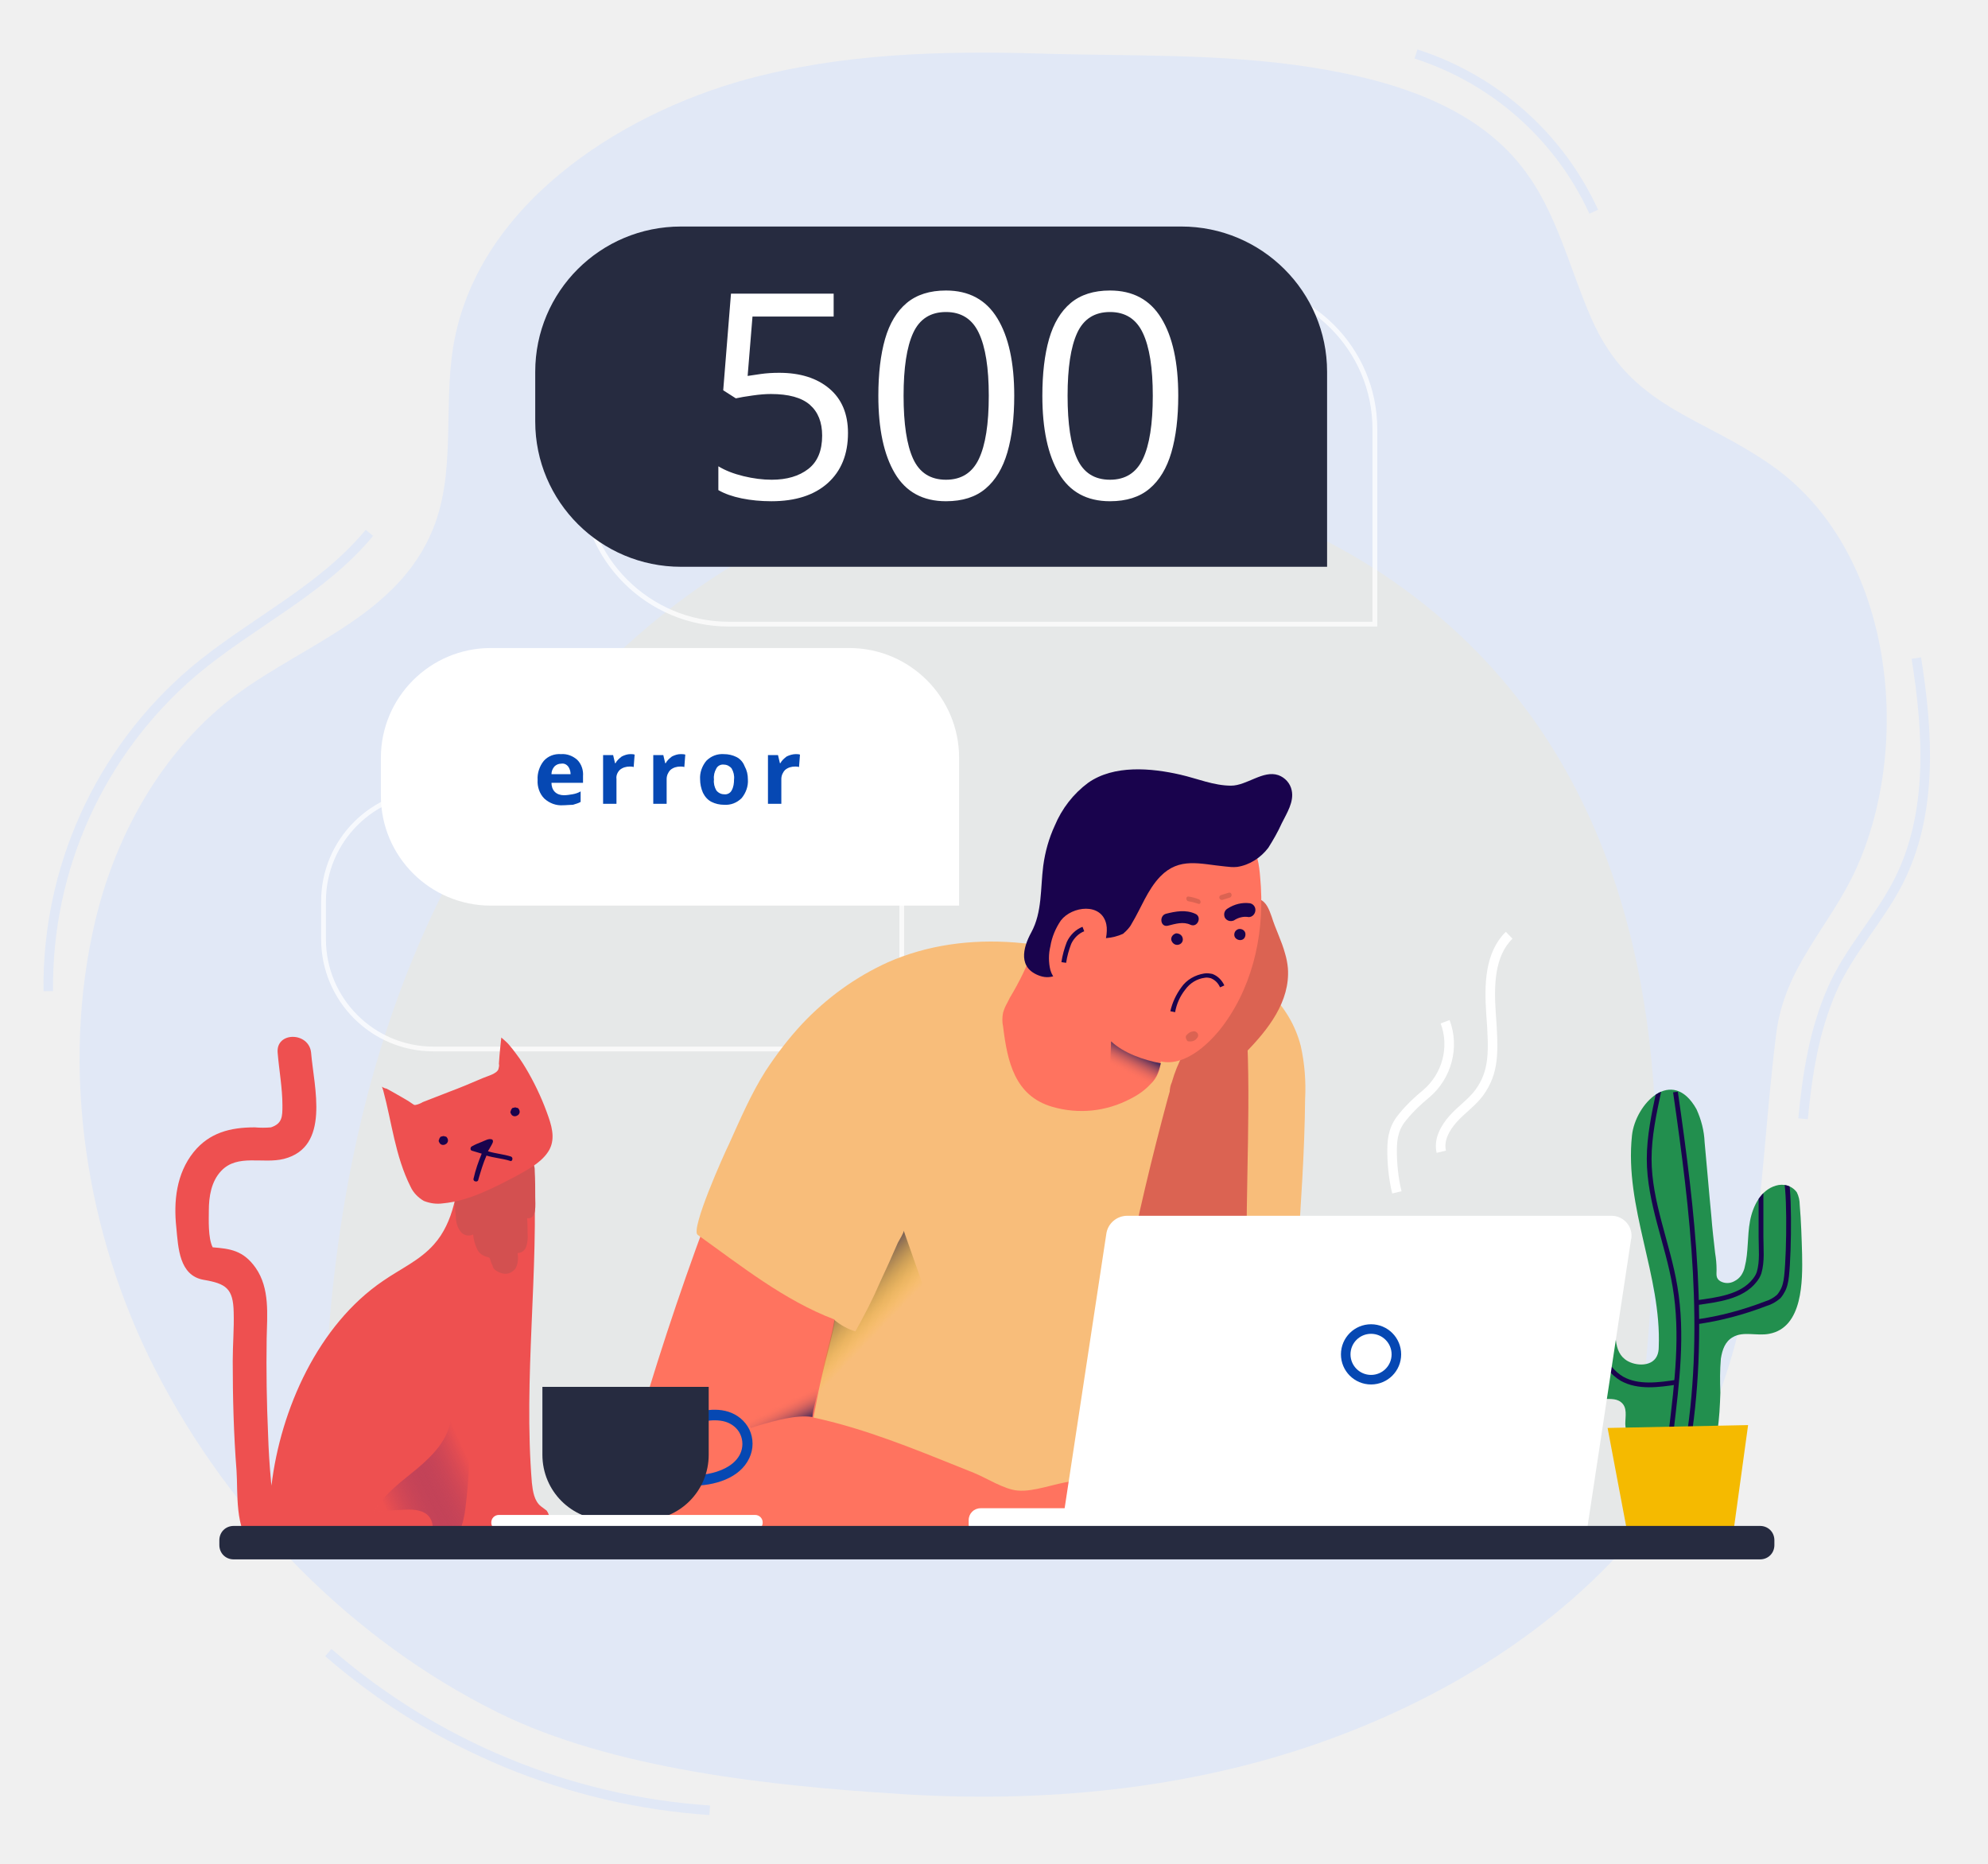
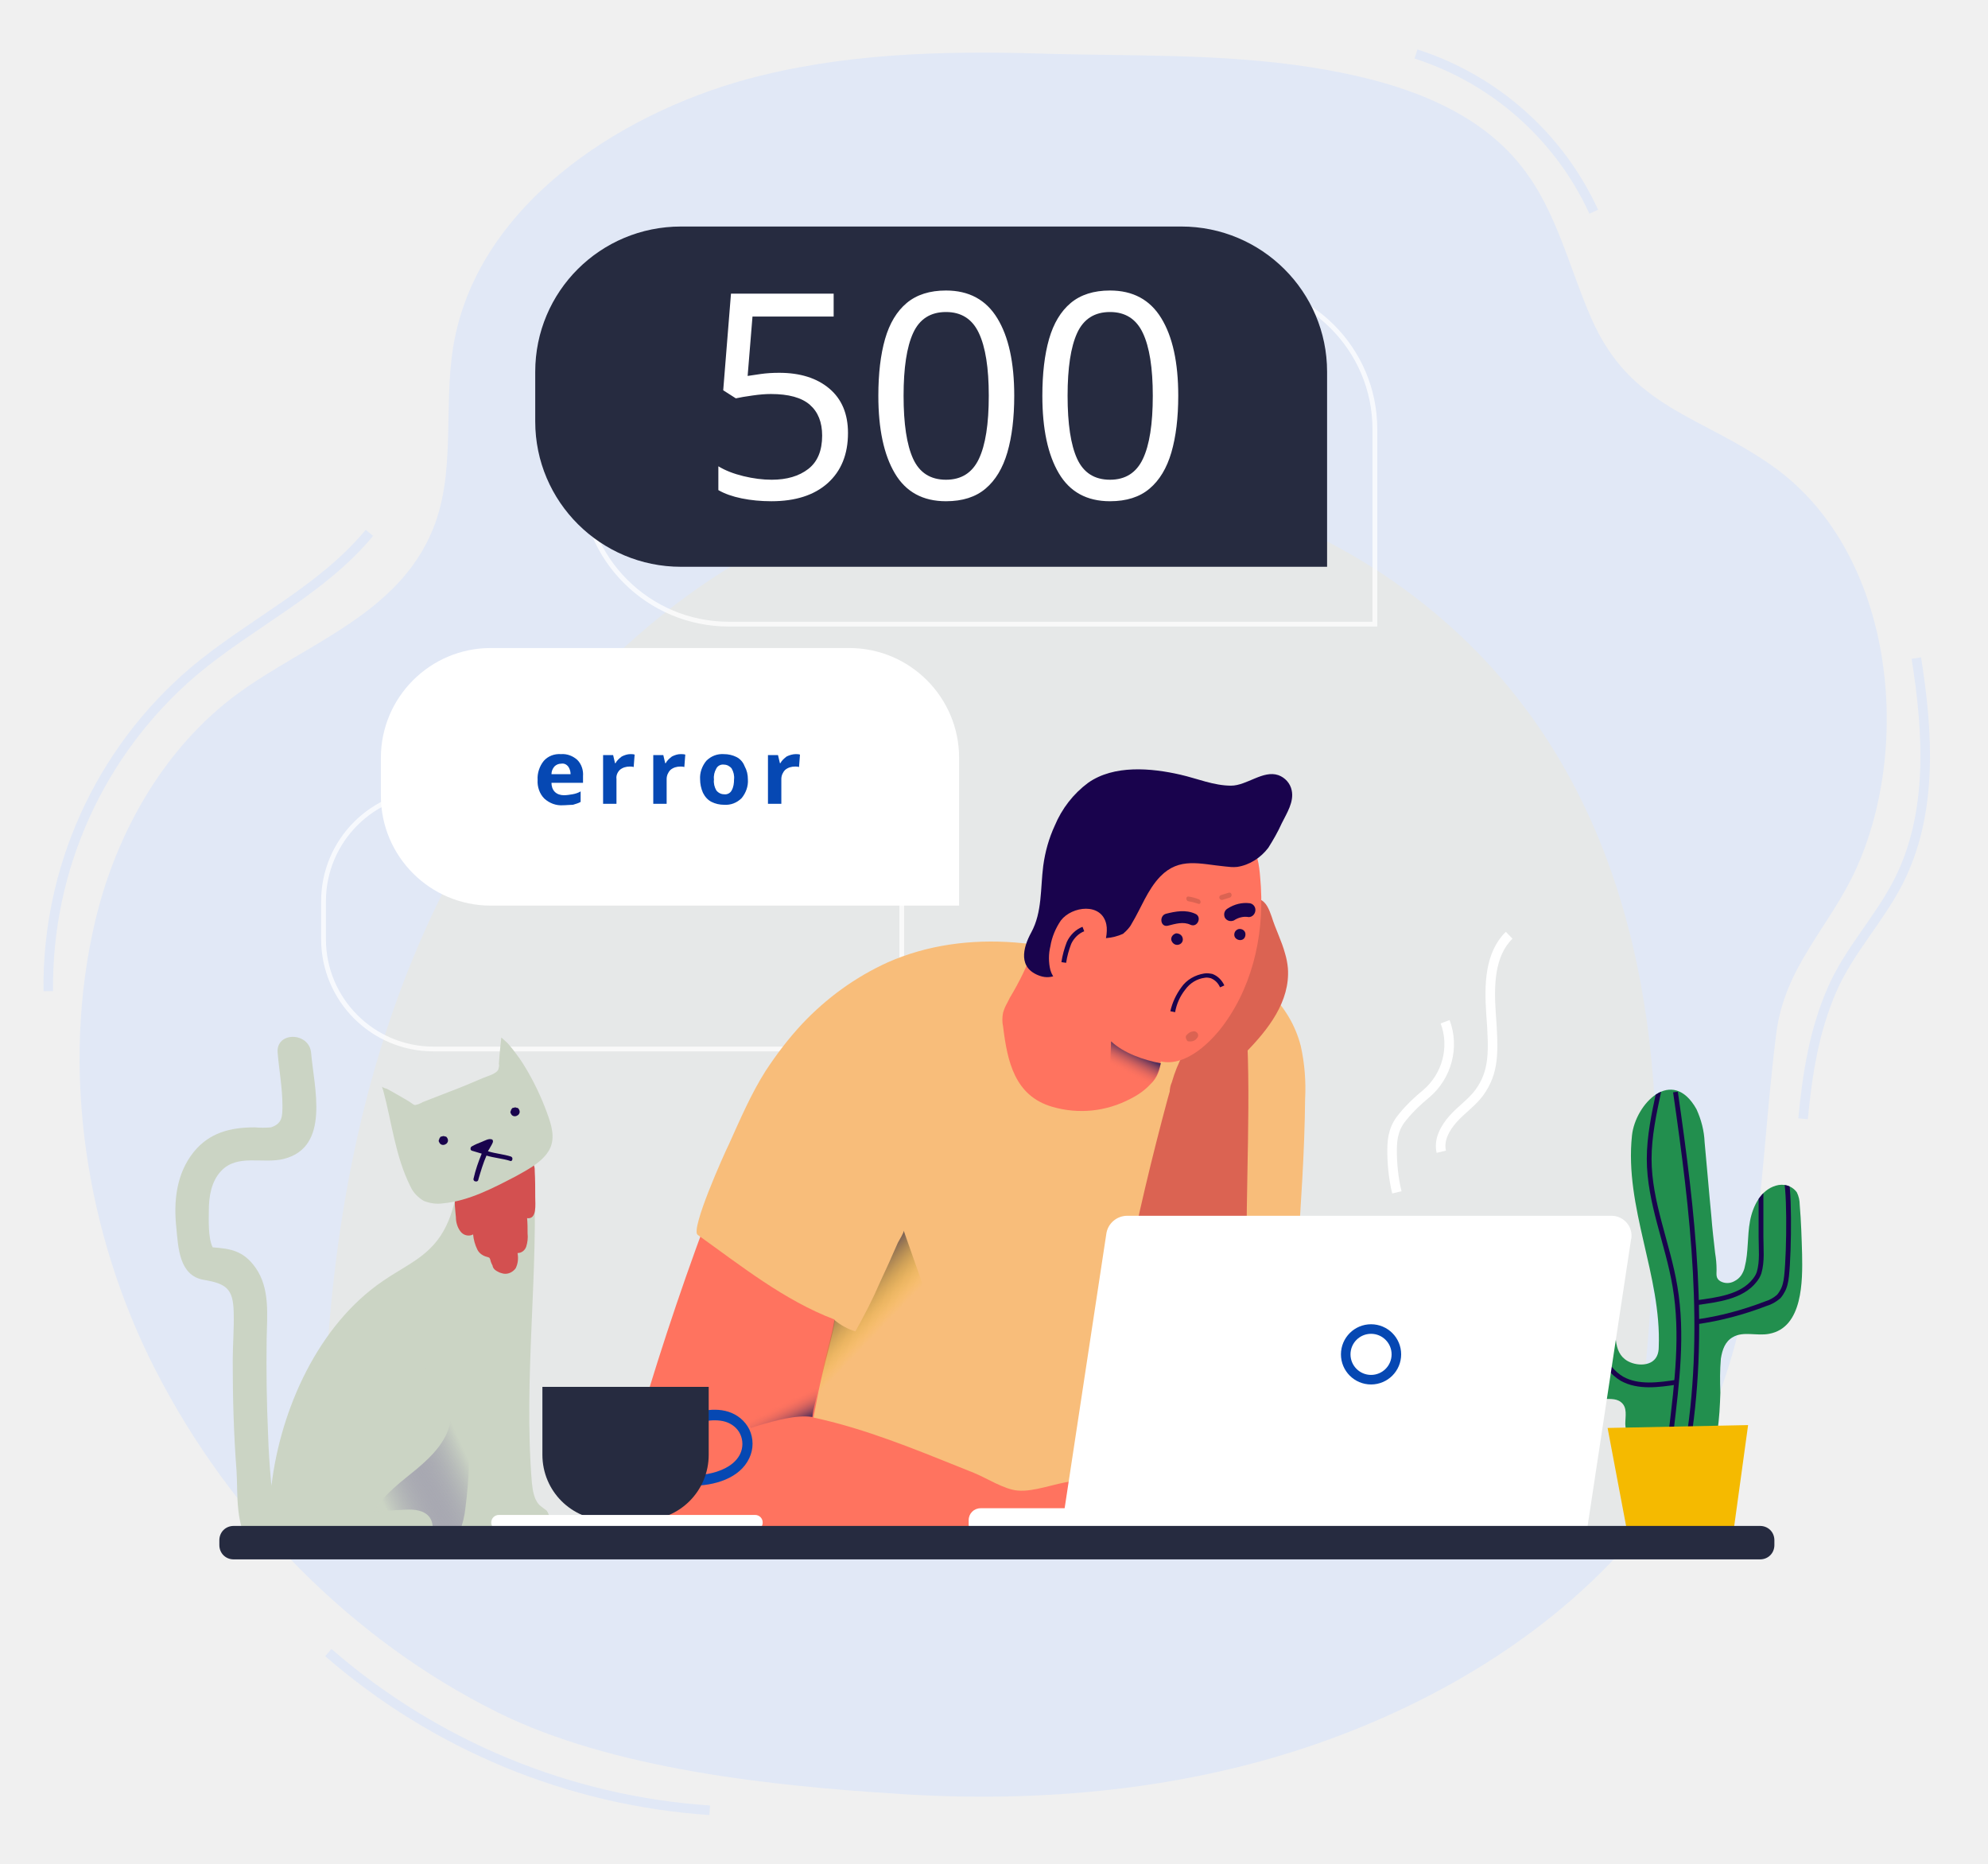
<svg xmlns="http://www.w3.org/2000/svg" xmlns:xlink="http://www.w3.org/1999/xlink" version="1.1" id="Layer_1" x="0px" y="0px" viewBox="0 0 416 390" style="enable-background:new 0 0 416 390;" xml:space="preserve">
  <style type="text/css">
	.st0{fill:none;stroke:#FFFFFF;stroke-width:2;stroke-miterlimit:10;}
	.st1{fill:#E1E8F6;}
	.st2{fill:#E6E8E8;}
	.st3{opacity:0.75;fill:none;stroke:#FFFFFF;stroke-miterlimit:10;enable-background:new    ;}
- 	.st4{fill:#EE5050;}
+ 	.st4{fill:#CBD4C4;}
	.st5{fill:#D35050;}
	.st6{fill:url(#SVGID_1_);}
	.st7{fill:#19034D;}
	.st8{fill:#FF735F;}
	.st9{fill:#F8BD7A;}
	.st10{fill:#DB6352;}
	.st11{fill:none;stroke:#19034D;stroke-miterlimit:10;}
	.st12{fill:url(#SVGID_2_);}
	.st13{fill:url(#SVGID_3_);}
	.st14{fill:url(#SVGID_4_);}
	.st15{fill:url(#SVGID_5_);}
	.st16{fill:#262B40;}
	.st17{fill:#FFFFFF;}
	.st18{fill:#0648B3;}
	.st19{clip-path:url(#SVGID_7_);}
	.st20{fill:#228F4E;}
	.st21{fill:#F5BA00;}
	.st22{fill:none;stroke:#0648B3;stroke-width:2;stroke-miterlimit:10;}
	.st23{fill:none;stroke:#E1E8F6;stroke-width:2;stroke-miterlimit:10;}
	.st24{font-family:'OpenSans-Bold';}
	.st25{font-size:60px;}
</style>
  <g id="OBJEKTS">
    <path class="st0" d="M75.7,170.6h75c12.7,0,23,10.3,23,23v30.9l0,0h-98c-12.7,0-23-10.3-23-23l0,0v-7.9   C52.7,180.9,63,170.6,75.7,170.6L75.7,170.6z" />
    <path class="st1" d="M276.1,364.7c27.6-9.7,54.2-26.3,71.7-50.6c21.4-29.6,19.5-63.2,23.9-97.9c1.8-14.1,11.2-22.2,16.8-34.6   c11.8-26.3,7.6-65.9-17.2-83.8c-15.3-11-30.1-12.2-38.4-31.4c-4.6-10.6-7.2-22.2-14.3-31.3c-10.2-13.2-27.7-18.4-44.1-21   c-19.2-3-37.9-2.3-57.1-2.9c-20.5-0.6-41.3,0-61.2,5.4c-27,7.4-56.7,26.7-61.4,56.2c-2,12.6,0.6,26.1-4.2,37.9   c-7.2,17.8-26.4,23.9-40.8,34.4c-15.4,11.3-25.4,29-29.8,47.3c-7.5,31.3-2,66,12.6,94.4c15.6,30.4,40.9,56.3,71.5,71.5   c24,11.9,57.2,15.4,84.3,17.1C218,377.3,248.2,374.5,276.1,364.7z" />
    <path class="st2" d="M346.6,242.6c-0.2-44.7-12.5-87.6-48.9-116.4c-44.9-35.5-107.6-35.1-153.4-1.9c-30,21.7-51,54.3-62.8,89.4   s-14.8,72.6-13.6,109.6l273,0.9l3.4-37.6C345.6,272,346.6,257.3,346.6,242.6z" />
    <path class="st3" d="M90.7,165.6h75c12.7,0,23,10.3,23,23v30.9l0,0h-98c-12.7,0-23-10.3-23-23v-7.9C67.7,175.9,78,165.6,90.7,165.6   L90.7,165.6z" />
    <path class="st3" d="M152.5,59.4h104.7c16.8,0,30.5,13.6,30.5,30.4l0,0v40.8l0,0H152.5c-16.8,0-30.5-13.6-30.5-30.4l0,0V89.8   C122,73,135.6,59.4,152.5,59.4L152.5,59.4z" />
    <path class="st4" d="M114.4,316.1c-0.4-0.3-0.8-0.6-1.2-0.9c-1.4-1.1-1.7-3.1-1.9-4.9c-1.8-22,1.5-44.1,0.4-66.2   c-0.2-5.3-4.5-2.7-8-2c-0.5,0.1-7.3,1.4-7.3,0.6c-0.6,6.3-1.4,13-5.6,17.7c-2.9,3.3-7,5.1-10.6,7.6c-13.6,9.2-21.5,26.9-23.4,42.9   c0-0.4-0.1-0.7-0.1-1.1c-0.3-3.2-0.5-6.4-0.6-9.6c-0.3-6.7-0.4-13.4-0.3-20.1c0.1-5,0.7-10.5-2.3-14.8c-2.6-3.7-5.4-4-9-4.3   c-1-2-0.8-5.9-0.8-7.7c0-2.9,0.5-6.1,2.6-8.3c3.4-3.6,8.7-1.4,13.1-2.5c9.8-2.5,6.3-15,5.7-22.2c-0.4-4.4-7.4-4.5-7,0   c0.3,3.6,1,7.4,1,11c0,2.3,0,3.8-2.4,4.6c-1.1,0.1-2.3,0.1-3.4,0c-5.1,0-9.5,1.1-12.8,5.2c-3.6,4.5-4.2,10.3-3.6,15.8   c0.4,4.2,0.6,10,5.7,10.9c4.7,0.8,6.2,1.8,6.3,6.8c0.1,3.4-0.2,6.8-0.2,10.2c0,7.7,0.2,15.3,0.8,23c0.3,4.4-0.4,12.3,3.3,15.6   c1.6,1.5,3.9,1.8,5.9,0.8c5.8,0.3,19.6-0.5,21.1-0.5h17.8c3,0,8.2,1,11.1-0.5c1.5-0.8,4.3-2.2,5.4-3.5   C115.2,318.8,115.2,317.2,114.4,316.1z" />
    <path class="st5" d="M112,250.5c0-1.8,0-3.6-0.1-5.4c0-0.4,0-0.7-0.1-1c-0.1-0.4-0.2-0.7-0.3-1.1c-1.3-2.5-5.9-0.3-7.7,0.5   c-2,1-3.9,2.2-5.6,3.6c-1.1,0.7-2.1,1.7-2.7,2.9c-0.6,1.3-0.2,3.3-0.1,4.7c0,1,0.3,2.1,0.9,2.9c0.6,0.9,1.8,1.2,2.7,0.7   c0.1,1.1,0.4,2.2,0.9,3.2c0.4,0.8,1.2,1.3,2,1.5c0.6,0.2,0.5,0.1,0.7,0.6l0,0c0.1,0.5,0.3,0.9,0.5,1.3v0.1c0.1,0.3,0.3,0.6,0.6,0.8   c0.1,0.1,0.3,0.2,0.5,0.3l0,0c0.3,0.2,0.7,0.3,1.1,0.4c1,0.2,2-0.3,2.6-1.1c0.5-1,0.6-2.1,0.4-3.2c0.8,0,1.5-0.5,1.8-1.3   c0.3-0.9,0.4-1.9,0.3-2.8c0-1.1,0-2.1-0.1-3.2C112.4,255.2,112,252,112,250.5z" />
    <linearGradient id="SVGID_1_" gradientUnits="userSpaceOnUse" x1="36.352" y1="-114.599" x2="68.882" y2="-99.709" gradientTransform="matrix(1 0 0 -1 42 196)">
-       <stop offset="0" style="stop-color:#EE5050;stop-opacity:0.91" />
+       <stop offset="0" style="stop-color:#CBD4C4;stop-opacity:0.91" />
      <stop offset="0.56" style="stop-color:#311573;stop-opacity:0" />
    </linearGradient>
    <path class="st6" d="M88.9,286.3c3.6,2.2,5.7,6.3,5.4,10.6c-0.4,4.3-3.9,7.8-7,10.4s-7,5.3-9.1,9.1c2.2-0.3,4.4-0.4,6.6-0.5   c1.9-0.1,4,0.1,5.1,1.6s0.5,3.8,0.8,5.7c0.2,0.1,0.5,0.1,0.7-0.1c0.2,0.5,0.1,0.5,0.6,0.5c1.8-0.3,3.3-1.4,4.1-3   c0.7-1.6,1.1-3.3,1.3-5.1c0.8-6.2,1-12.5,0.7-18.8c0-2-0.4-4-1.3-5.8C95,288.2,92.2,286.1,88.9,286.3z" />
    <path class="st4" d="M80.2,228.2c-0.1-0.3-0.2-0.6-0.3-0.9c0,0.2,0.8,0.5,1,0.5l1.1,0.6c0.7,0.4,1.4,0.8,2.1,1.2s1.4,0.8,2.1,1.3   c0.3,0.2,0.5,0.4,0.8,0.3c0.5-0.1,1-0.3,1.5-0.6l1.8-0.7l3.6-1.4c2.4-0.9,4.8-1.9,7.1-2.9c0.9-0.4,3-0.9,3.3-1.9   c0.1-0.4,0.2-0.7,0.1-1.1c0.1-1.9,0.5-5.5,0.5-5.5s1.4,1.2,1.6,1.5c0.5,0.6,1,1.2,1.5,1.9c1,1.3,1.8,2.6,2.6,4   c1.7,3,3.1,6.1,4.2,9.3c0.9,2.6,1.4,5.2-0.3,7.5c-1.6,2.2-4.2,3.5-6.5,4.8c-4.8,2.5-9.9,5.2-15.3,5.7c-1.4,0.2-2.7,0-4-0.5   c-1.2-0.7-2.2-1.7-2.8-3C82.7,241.9,82,234.9,80.2,228.2z" />
    <path class="st7" d="M106.9,242c-1.6-0.5-3.2-0.6-4.8-1.1c0.1-0.2,0.2-0.3,0.3-0.5c0.2-0.4,0.5-0.8,0.7-1.3   c0.1-0.2,0.1-0.6-0.2-0.7h-0.1c-0.5-0.2-1.4,0.3-1.9,0.5c-0.8,0.3-1.5,0.6-2.2,1c-0.2,0.1-0.3,0.4-0.2,0.7c0.1,0.1,0.2,0.2,0.3,0.2   l2,0.6c-0.7,1.7-1.3,3.4-1.7,5.2c-0.1,0.3,0.1,0.6,0.4,0.6c0.3,0.1,0.6-0.1,0.6-0.4c0.5-1.7,1-3.4,1.7-5c1.6,0.5,3.3,0.6,4.9,1.1   C107.2,243.2,107.5,242.2,106.9,242z" />
    <path class="st7" d="M93.1,237.8c-0.2-0.1-0.4-0.1-0.6,0c-0.1,0-0.3,0-0.4,0.2c-0.1,0.1-0.2,0.3-0.2,0.4s-0.1,0.2-0.1,0.2   c0,0.1,0,0.3,0.1,0.4c0.2,0.5,0.7,0.7,1.2,0.5c0.2-0.1,0.4-0.2,0.5-0.4c0.3-0.4,0.1-1-0.3-1.3C93.3,237.9,93.2,237.8,93.1,237.8z" />
    <path class="st7" d="M108.1,231.8c-0.2-0.1-0.4-0.1-0.6,0c-0.1,0-0.3,0-0.4,0.2c-0.1,0.1-0.2,0.3-0.2,0.4s-0.1,0.2-0.1,0.2   c0,0.1,0,0.3,0.1,0.4c0.2,0.5,0.7,0.7,1.2,0.5c0.2-0.1,0.4-0.2,0.5-0.4c0.3-0.4,0.1-1-0.3-1.3C108.3,231.9,108.2,231.8,108.1,231.8   z" />
    <path class="st8" d="M134,296.7c-1.9,6.5-3.5,14.1,0.3,19.7c4.6,6.8,15.3,6.7,22,2s10.3-12.6,13.4-20.2   c5.2-12.8,9.8-25.9,11.6-39.6c1.1-8,0.1-17.9-7.1-21.4c-11.2-5.4-20.7,3.2-24.3,12.6C144,265.2,138.7,280.8,134,296.7z" />
    <path class="st9" d="M167.9,214.2c-2.9,3.1-5.4,6.4-7.7,9.9c-3.1,4.9-5.3,10.1-7.7,15.4c-0.9,1.8-8.1,17.8-6.5,18.9   c9.1,6.5,18.1,13.7,28.6,17.7c0.4,0.1-1.6,7.8-1.8,8.5c-0.7,2.8-1.4,5.7-1.9,8.5c-1.1,5.7-2.1,11.5-3.1,17.2   c-0.6,3.2-1.1,6.4-1.6,9.6c-0.2,1.4,45.2,4.5,49.3,4.5c12,0.2,30.9,3.5,38.2-8.7c1.6-3,2.7-6.2,3.4-9.5c4.5-19.3,6.5-39.2,6-59   c0-4.7-0.5-9.3-1.5-13.9c-1.6-6.6-5.1-12.5-8.7-18.1c-3.3-5.2-8.5-8-14-10.7c-16.5-7.9-36.5-10.5-53.2-3.1   C178.9,204.5,172.9,208.9,167.9,214.2z" />
    <path class="st8" d="M243.5,261c-0.5,1-0.9,2.1-1.4,3.1c-1.8,4-6.1,11-6.1,15.4c-2.1,6.4-3,13.3-1.8,19.9c0.5,2.6,1.3,5.2,2.2,7.8   c1,3.3,2.4,6.4,4.3,9.2c1.8,2.4,6.2,6.3,9.6,5s6.2-7.8,7.5-11c8-18.8,11.2-39.5,13.1-59.8c0.7-3.6-0.5-7.3-3.1-9.7   c-1.8-2.2-3.8-4.5-6.5-5c-2.8-0.5-5.4,0.9-7.2,2.9c-1.7,2.1-3.1,4.5-4,7L243.5,261z" />
    <path class="st9" d="M258,258.9c-1.5-0.4-23.1-5.7-23.1-3c0.2-11.7,0.8-23.4,1.9-35.1c0.2-3.7,0.9-7.4,2.2-10.9   c1.4-3.4,4-6.6,7.4-7.9c2.6-0.9,5.5-1,8.1-0.3c8.6,2,15.5,8.6,17.7,17.2c0.8,3.6,1.1,7.4,0.9,11.1c-0.1,11-0.9,22-1.6,33   C266.9,262.9,262.4,260.1,258,258.9z" />
    <path class="st10" d="M268.9,199.5c0.3,1,0.5,2,0.6,3.1c0.5,7-4.2,12.9-8.8,17.6c-1.8,1.9-4.4,3.1-6,5.1c-1.9,2.2-1.8,5.8-5,6.8   c-2.1,0.5-4.3-0.8-4.8-2.9c-0.2-0.9-0.1-1.8,0.3-2.7c0.6-2.1,1.4-4.1,2.4-5.9c0.9-1.4,2.7-2.2,4.1-3c2.8-1.7,4.8-4.6,5.3-7.9   c0.9-5.9,0-12.6,2.1-18.2c0.3-1,0.9-1.9,1.6-2.6c0.8-0.7,1.9-1,2.9-0.7c1.4,0.5,2,2.2,2.5,3.6C266.9,194.4,268.2,196.9,268.9,199.5   z" />
    <path class="st10" d="M261.2,273.8c0.7,12.6,0.5,25.5-2.9,37.8c-1,3.7-2.7,8.9-6.3,11c-4,2.3-10.3,0.4-14-1.7   c-2.5-1.3-4.7-3.2-6.3-5.5c-2.5-3.7-2.6-8.5-2.3-13c0.8-12,3.7-23.1,6.1-34.8c2.5-12.7,5.5-25.3,8.9-37.9c1.4-5.3,3.3-9.3,7.8-12.7   c3.2-2.4,8.5-5.6,8.8,0.7C261.8,236.3,260.2,255,261.2,273.8z" />
    <path class="st8" d="M210.8,209.8c-0.4,0.7-0.7,1.4-0.9,2.1c-0.2,1-0.2,2,0,2.9c0.9,7.3,2.4,14.5,10.3,16.8   c5.5,1.6,11.3,1,16.4-1.7c1.6-0.8,3-1.8,4.2-3.1c1.3-1.2,2-2.9,2.1-4.7c5.3,1.2,10.7-4.2,13.4-8c6.3-8.8,8.4-19.9,7.4-30.5   c-0.2-2.6-0.6-5.4-2.2-7.4c-1.2-1.4-2.6-2.6-4.2-3.5c-7.2-4.6-14.9-4.9-22.7-1.2c-7.1,3.3-12.1,10.4-15.5,17.2   c-1.4,2.9-1.6,6.6-2.8,9.7c-1.3,3.6-3,7.1-5,10.4L210.8,209.8z" />
    <path class="st7" d="M220.7,172.8c1.5-3.6,3.9-6.7,7-9c5.4-3.8,13.2-3.1,19.3-1.7c3.5,0.8,7,2.3,10.6,2.3c3.3,0,6.7-3.3,9.9-2.2   c1.4,0.5,2.5,1.7,2.8,3.2c0.5,2.4-1,4.7-2.1,6.9c-0.8,1.8-1.8,3.5-2.8,5.1c-1.6,2.1-3.9,3.6-6.5,4c-0.9,0.1-1.7,0-2.6-0.1   c-5.2-0.5-9.5-2-13.5,2.1c-2.7,2.8-4,6.6-6,9.9c-0.4,0.8-1.1,1.5-1.8,2.1c-1.1,0.5-2.3,0.8-3.5,0.9c-5.1,1.2-8.5,9.8-13.9,7.9   c-4.6-1.6-3.6-5.8-1.8-9.1c2.3-4.2,1.9-9.2,2.5-13.9C218.7,178.2,219.5,175.4,220.7,172.8z" />
    <path class="st8" d="M222,192.6c-1.1,1.6-1.9,3.5-2.2,5.4c-0.4,1.6-0.4,3.4,0,5c0.5,1.7,1.8,3,3.5,3.4c1.3,0.2,2.7-0.3,3.7-1.2   c2.4-2.1,5.2-8.5,4.5-11.8C230.5,188.8,224.3,189.6,222,192.6z" />
    <path class="st11" d="M226.7,194.4c-1.3,0.5-2.4,1.6-3,2.9c-0.5,1.3-0.9,2.7-1.1,4.1" />
    <path class="st7" d="M260.6,195.3c0.1,0.6-0.2,1.3-0.9,1.4c-0.6,0.1-1.3-0.3-1.4-0.9c-0.1-0.6,0.2-1.2,0.9-1.4l0,0   C259.9,194.3,260.5,194.7,260.6,195.3L260.6,195.3z" />
    <path class="st7" d="M247.5,196.4c0.1,0.6-0.3,1.2-1,1.3l0,0c-0.6,0.1-1.2-0.3-1.4-1c-0.1-0.6,0.3-1.2,1-1.4   C246.8,195.3,247.4,195.7,247.5,196.4C247.5,196.3,247.5,196.3,247.5,196.4z" />
    <linearGradient id="SVGID_2_" gradientUnits="userSpaceOnUse" x1="191.61" y1="-130.142" x2="205.82" y2="-99.172" gradientTransform="matrix(1 0 0 -1 42 196)">
      <stop offset="0" style="stop-color:#201B59;stop-opacity:0.91" />
      <stop offset="0.56" style="stop-color:#FFCC00;stop-opacity:0" />
    </linearGradient>
    <path class="st12" d="M230.5,292.5c-0.5,3.2-0.9,6.5-1.1,9.8c-0.3,4.5-0.2,9.2,2.3,13c1.7,2.3,3.8,4.2,6.3,5.5c3.7,2.1,10,4,14,1.7   c3.5-2,5.2-7.3,6.3-11c1.7-6.2,2.7-12.6,3-19H230.5z" />
    <linearGradient id="SVGID_3_" gradientUnits="userSpaceOnUse" x1="131.554" y1="-74.296" x2="148.474" y2="-90.566" gradientTransform="matrix(1 0 0 -1 42 196)">
      <stop offset="0" style="stop-color:#201B59;stop-opacity:0.91" />
      <stop offset="0.56" style="stop-color:#FFCC00;stop-opacity:0" />
    </linearGradient>
    <path class="st13" d="M194.6,273.1l-5.5-15.6c0.1,0.4-1,2.1-1.2,2.5c-0.4,0.9-0.8,1.8-1.2,2.7c-0.8,1.9-1.7,3.7-2.5,5.5   c-1.5,3.5-3.3,7-5.2,10.4c-1.6-0.5-3.1-1.3-4.4-2.4c-0.5,3.2-1.5,6.1-2.2,9.3c-0.3,1.6-0.6,3.3-0.9,4.9c-0.1,0.8-0.3,1.6-0.5,2.5   c-0.1,0.3-0.2,2.1-0.4,2.3c8.5-5,16.3-11.2,23.1-18.3c0.6-0.5,1-1.2,1.2-2C195,274.3,194.9,273.7,194.6,273.1z" />
    <path class="st7" d="M261.5,189c-1.6-0.2-3.2,0.2-4.6,1.1c-0.7,0.4-0.9,1.2-0.6,1.9c0.4,0.7,1.2,0.9,1.9,0.6c0.9-0.6,2-0.9,3.1-0.7   c0.8,0,1.4-0.7,1.4-1.5C262.7,189.7,262.2,189.1,261.5,189L261.5,189z" />
    <path class="st7" d="M250.1,191.2c-2-0.9-4.1-0.5-6.1,0c-1.5,0.4-1.2,2.9,0.4,2.5s3.2-0.9,4.7-0.2S251.6,191.8,250.1,191.2z" />
    <linearGradient id="SVGID_4_" gradientUnits="userSpaceOnUse" x1="40.141" y1="-463.806" x2="28.451" y2="-477.505" gradientTransform="matrix(0.9745 -0.2244 -0.2244 -0.9745 97.1036 -227.3265)">
      <stop offset="0.27" style="stop-color:#201B59;stop-opacity:0.91" />
      <stop offset="0.56" style="stop-color:#FF735F;stop-opacity:0" />
    </linearGradient>
    <path class="st14" d="M232.5,217.9c-0.1,2.6-0.2,5.2-0.3,7.8c0,1.4-0.1,2.7-0.1,4.1c0,0.2-0.1,0.7-0.1,1.2c1.6-0.3,3.2-0.8,4.7-1.4   c2.2-0.8,4.1-2.4,5.3-4.5c0.4-0.8,0.7-1.7,0.9-2.6C239.3,221.8,235.2,220.4,232.5,217.9z" />
    <path class="st8" d="M205,323.8c13.5,1.6,28.5,3.4,41.5-0.5c-2-3.1-4.3-6-6.9-8.6s-6-4.3-9.7-4.9c-1.9-0.2-3.9-0.1-5.8,0.2   c-3.4,0.4-7.7,2.2-11.1,1.9c-2.8-0.2-6.5-2.6-9.2-3.7c-18.1-7.2-39.6-16.9-59.5-11.7c-10,2.6-16,11-9.1,20.4   c3.9,5.3,10.1,4.3,16.2,4.4c16.4,0.3,32.9,0.1,49.2,2L205,323.8z" />
    <path class="st7" d="M245.9,211.8l-1-0.2c0.4-1.8,1.2-3.5,2.3-5c1.1-1.6,2.9-2.6,4.8-2.9c0.6-0.1,1.2,0,1.7,0.1   c1.1,0.4,2,1.3,2.5,2.4l-0.9,0.4c-0.4-0.9-1-1.5-1.9-1.9c-0.4-0.1-0.9-0.2-1.3-0.1c-1.6,0.2-3.1,1.1-4.1,2.5   C246.9,208.5,246.2,210.1,245.9,211.8z" />
    <linearGradient id="SVGID_5_" gradientUnits="userSpaceOnUse" x1="126.413" y1="-107.528" x2="117.713" y2="-89.868" gradientTransform="matrix(1 0 0 -1 42 196)">
      <stop offset="0.27" style="stop-color:#201B59;stop-opacity:0.91" />
      <stop offset="0.56" style="stop-color:#FF735F;stop-opacity:0" />
    </linearGradient>
    <path class="st15" d="M171,290.5c-0.1-0.2-0.3-0.5-0.4-0.7c-0.9-1.6-1.8-3.1-2.7-4.7c-1.2,1.3-2.5,2.4-3.9,3.5   c-1.9,1.3-3.6,2.8-5.2,4.5c-1,1-1.9,2.1-2.8,3.1c0.2,0.6,0.5,1.1,0.7,1.7c0.1,0.3,0.2,0.6,0.4,0.9c0.6-0.2,1.3-0.4,1.9-0.6   c3.2-0.9,7.5-2.2,11-1.7c0.2-2,0.9-3.8,1.1-5.8C171,290.7,171,290.6,171,290.5z" />
    <path class="st10" d="M249.9,215.8c-0.7,0-1.3,0.4-1.7,0.9c-0.1,0.3-0.1,0.6,0.1,0.8c0,0.2,0.2,0.4,0.4,0.4   c0.7,0.1,1.4-0.1,1.8-0.7c0.3-0.3,0.3-0.8,0-1.1C250.3,215.9,250.1,215.8,249.9,215.8z" />
    <path class="st10" d="M250.9,188.2c-0.7-0.3-1.5-0.5-2.2-0.6c-0.6-0.1-0.6,0.9,0,1c0.7,0.1,1.4,0.3,2,0.5   C251.2,189.4,251.5,188.5,250.9,188.2z" />
    <path class="st10" d="M257.1,186.8l-1.6,0.5c-0.6,0.2-0.4,1.1,0.3,1l1.6-0.5C258,187.5,257.7,186.6,257.1,186.8z" />
    <path class="st16" d="M142.5,47.4h104.7c16.8,0,30.5,13.6,30.5,30.4l0,0v40.8l0,0H142.5c-16.8,0-30.5-13.6-30.5-30.4l0,0V77.8   C112,61,125.6,47.4,142.5,47.4L142.5,47.4z" />
    <path class="st17" d="M102.7,135.6h75c12.7,0,23,10.3,23,23v30.9l0,0h-98c-12.7,0-23-10.3-23-23v-7.9   C79.7,145.9,90,135.6,102.7,135.6L102.7,135.6z" />
    <path class="st18" d="M117.8,168.5c-1.4,0.1-2.8-0.4-3.9-1.4c-1-1-1.5-2.5-1.4-3.9c-0.1-1.4,0.4-2.9,1.3-4c0.9-1,2.2-1.5,3.6-1.4   c1.3-0.1,2.5,0.4,3.4,1.2c0.9,0.9,1.3,2.2,1.2,3.4v1.4h-6.6c0,0.7,0.2,1.4,0.7,1.9s1.2,0.7,1.9,0.7c0.6,0,1.2-0.1,1.8-0.2   c0.6-0.1,1.2-0.3,1.7-0.6v2.2c-0.5,0.3-1,0.4-1.6,0.6C119.2,168.4,118.5,168.5,117.8,168.5z M117.4,159.8c-0.5,0-1,0.2-1.4,0.6   c-0.4,0.5-0.6,1-0.6,1.6h4c0-0.6-0.2-1.2-0.5-1.6C118.5,159.9,118,159.7,117.4,159.8z" />
    <path class="st18" d="M131.9,157.8c0.3,0,0.6,0,0.9,0.1l-0.2,2.6c-0.3-0.1-0.6-0.1-0.8-0.1c-0.8,0-1.5,0.2-2.1,0.7   c-0.5,0.5-0.8,1.2-0.7,1.9v5.2h-2.8V158h2.1l0.4,1.7h0.1c0.3-0.6,0.8-1,1.3-1.4C130.7,158,131.3,157.8,131.9,157.8z" />
    <path class="st18" d="M142.4,157.8c0.3,0,0.7,0,1,0.1l-0.2,2.6c-0.3-0.1-0.6-0.1-0.8-0.1c-0.8,0-1.5,0.2-2.1,0.7   c-0.5,0.5-0.8,1.2-0.8,1.9v5.2h-2.8V158h2.1l0.4,1.7h0.1c0.3-0.6,0.8-1,1.3-1.4C141.2,158,141.8,157.8,142.4,157.8z" />
    <path class="st18" d="M156.5,163.1c0.1,1.4-0.4,2.8-1.3,3.9c-1,1-2.3,1.5-3.7,1.4c-0.9,0-1.8-0.2-2.6-0.6c-0.8-0.4-1.4-1.1-1.8-1.9   c-0.4-0.9-0.6-1.9-0.6-2.8c-0.1-1.4,0.4-2.8,1.3-3.9c1-1,2.3-1.5,3.7-1.4c0.9,0,1.8,0.2,2.6,0.6c0.8,0.4,1.4,1.1,1.7,1.9   C156.3,161.2,156.5,162.1,156.5,163.1z M149.4,163.1c-0.1,0.8,0.1,1.6,0.5,2.3c0.4,0.5,1,0.8,1.6,0.8c0.6,0.1,1.3-0.2,1.6-0.8   c0.4-0.7,0.5-1.5,0.5-2.3c0.1-0.8-0.1-1.6-0.5-2.3c-0.4-0.5-1-0.8-1.6-0.8c-0.6-0.1-1.3,0.2-1.6,0.8   C149.5,161.5,149.3,162.3,149.4,163.1L149.4,163.1z" />
    <path class="st18" d="M166.5,157.8c0.3,0,0.6,0,0.9,0.1l-0.2,2.6c-0.3-0.1-0.6-0.1-0.8-0.1c-0.8,0-1.5,0.2-2.1,0.7   c-0.5,0.5-0.8,1.2-0.8,1.9v5.2h-2.8V158h2.1l0.4,1.7h0.1c0.3-0.6,0.8-1,1.3-1.4C165.2,158,165.9,157.8,166.5,157.8z" />
    <path class="st18" d="M144.8,310.9c-1.3,0-2.6-0.1-3.8-0.4l0.4-2.1c4.4,0.9,11.5,0,13.5-4.2c0.6-1.3,0.6-2.8,0-4.1   c-0.6-1.3-1.8-2.2-3.1-2.6c-2.7-0.8-6.2,0.1-8.5,1.4l-1.1-1.9c2.5-1.4,6.7-2.7,10.2-1.6c1.9,0.6,3.5,1.9,4.4,3.7   c0.9,1.9,0.9,4.1,0,6C154.8,309.4,149.4,310.9,144.8,310.9z" />
    <path class="st16" d="M113.5,290.2h34.8l0,0v14.2c0,7.6-6.1,13.7-13.7,13.7l0,0h-7.4c-7.6,0-13.7-6.1-13.7-13.7l0,0L113.5,290.2   L113.5,290.2z" />
    <path class="st17" d="M158,320.2h-53.6c-0.9,0-1.6-0.7-1.6-1.6l0,0c0-0.9,0.7-1.6,1.6-1.6l0,0H158c0.9,0,1.6,0.7,1.6,1.6l0,0l0,0   C159.6,319.5,158.9,320.2,158,320.2z" />
    <g>
      <g>
        <g>
          <defs>
            <path id="SVGID_6_" d="M360.1,284.3c0.3-1.9,0.9-3.6,2.5-4.5c2.2-1.3,5-0.2,7.6-0.7c7.1-1.3,7-11.2,6.9-16.6       c-0.1-3.5-0.2-6.9-0.5-10.4c0-0.9-0.2-1.8-0.6-2.6c-1-1.4-2.8-1.9-4.4-1.4c-3.1,0.9-4.8,4.2-5.4,7.4s-0.3,6.5-1.1,9.6       c-0.1,0.6-0.4,1.2-0.7,1.7c-0.4,0.6-0.9,1-1.5,1.3c-0.9,0.5-2,0.5-2.9,0c-1-0.6-0.8-1.4-0.8-2.4c0-1.2-0.1-2.3-0.3-3.5       c-0.3-2.6-0.6-5.2-0.8-7.8c-0.5-5.1-0.9-10.2-1.4-15.4c-0.1-2.4-0.7-4.7-1.7-6.9c-5.1-9.1-12.8-1.1-13.5,5.5       c-1.6,15.1,6.2,29.3,5.6,44.3c0,0.6-0.1,1.3-0.4,1.9c-1.2,2.4-5,2-6.7,0.6c-2.7-2.1-1.8-6.8-1.8-9.5c0-2.3-0.7-4.8-2.9-5.9       c-2.5-1.2-5.7,0.2-7.1,2.5c-1.8,2.9-1.6,7.8-1.4,11c0.1,2.3,0.8,4.6,2.1,6.6c1.4,2.1,3.7,3.4,6.1,3.6c1.5,0.1,3.1-0.2,4.2,0.7       c1.4,1.1,0.9,3,0.9,4.6c0.1,3.2,2.9,6,6.1,7.4s6.9,1.6,10.4,1.8c3-4.8,3.2-10.4,3.4-15.8C359.9,289,359.9,286.7,360.1,284.3z" />
          </defs>
          <clipPath id="SVGID_7_">
            <use xlink:href="#SVGID_6_" style="overflow:visible;" />
          </clipPath>
          <g class="st19">
            <path class="st20" d="M360.1,284.3c0.3-1.9,0.9-3.6,2.5-4.5c2.2-1.3,5-0.2,7.6-0.7c7.1-1.3,7-11.2,6.9-16.6       c-0.1-3.5-0.2-6.9-0.5-10.4c0-0.9-0.2-1.8-0.6-2.6c-1-1.4-2.8-1.9-4.4-1.4c-3.1,0.9-4.8,4.2-5.4,7.4s-0.3,6.5-1.1,9.6       c-0.1,0.6-0.4,1.2-0.7,1.7c-0.4,0.6-0.9,1-1.5,1.3c-0.9,0.5-2,0.5-2.9,0c-1-0.6-0.8-1.4-0.8-2.4c0-1.2-0.1-2.3-0.3-3.5       c-0.3-2.6-0.6-5.2-0.8-7.8c-0.5-5.1-0.9-10.2-1.4-15.4c-0.1-2.4-0.7-4.7-1.7-6.9c-5.1-9.1-12.8-1.1-13.5,5.5       c-1.6,15.1,6.2,29.3,5.6,44.3c0,0.6-0.1,1.3-0.4,1.9c-1.2,2.4-5,2-6.7,0.6c-2.7-2.1-1.8-6.8-1.8-9.5c0-2.3-0.7-4.8-2.9-5.9       c-2.5-1.2-5.7,0.2-7.1,2.5c-1.8,2.9-1.6,7.8-1.4,11c0.1,2.3,0.8,4.6,2.1,6.6c1.4,2.1,3.7,3.4,6.1,3.6c1.5,0.1,3.1-0.2,4.2,0.7       c1.4,1.1,0.9,3,0.9,4.6c0.1,3.2,2.9,6,6.1,7.4s6.9,1.6,10.4,1.8c3-4.8,3.2-10.4,3.4-15.8C359.9,289,359.9,286.7,360.1,284.3z" />
            <path class="st11" d="M350.6,228.5c3.6,25,6.7,50.5,2.3,75.4" />
            <path class="st11" d="M347.1,228.4c-1,4.7-2,9.4-2,14.1c0,9.1,3.9,17.7,5.4,26.7c1.7,10,0.4,20.2-0.8,30.3" />
            <path class="st11" d="M354.9,272.6c4.4-0.6,9.6-1.2,12.3-4.7c0.4-0.5,0.7-1,0.9-1.6c0.7-2.4,0.4-5,0.4-7.5c0-2.4,0-6.4,0-9.5" />
            <path class="st11" d="M351,289.2c-3.9,0.6-8.2,1.2-11.6-0.7c-2-1.2-3.5-3.1-4.2-5.3c-0.7-2.1-1-4.4-0.9-6.6       c0-2.4,0.2-4.8,0.6-7.2" />
            <path class="st11" d="M355,276.6c5-0.7,9.8-2,14.5-3.8c1-0.3,1.9-0.8,2.7-1.5c0.7-0.8,1.2-1.8,1.4-2.8c0.7-2.3,1-17.8,0.2-21.5       " />
          </g>
        </g>
      </g>
    </g>
    <polygon class="st21" points="336.4,298.8 365.8,298.2 362.8,320 340.4,320  " />
    <path class="st17" d="M205.2,315.6H329c1.4,0,2.5,1.1,2.5,2.5v0.9c0,1.4-1.1,2.5-2.5,2.5H205.2c-1.4,0-2.5-1.1-2.5-2.5v-0.9   C202.7,316.7,203.8,315.6,205.2,315.6z" />
    <path class="st17" d="M331.9,321.4h-110l9.6-63.2c0.3-2.2,2.2-3.8,4.4-3.8h101.3c2.4,0,4.3,2,4.2,4.3c0,0.2,0,0.4-0.1,0.7   L331.9,321.4z" />
    <circle class="st22" cx="286.9" cy="283.4" r="5.3" />
    <path class="st0" d="M292.3,249.5c-0.7-2.9-1-5.9-1-8.8s0.5-5,2.4-7.2c1.4-1.7,3-3.2,4.7-4.6c4.4-3.7,6-9.8,4-15.1" />
    <path class="st0" d="M301.6,241c-0.6-2.5,0.8-5,2.5-6.9s3.9-3.4,5.4-5.4c3.2-4.4,3.1-8.5,2.5-16.7c-0.4-5.8-0.3-12.3,3.8-16.3" />
    <path class="st16" d="M48.9,319.3h319.4c1.7,0,3,1.3,3,3v1c0,1.7-1.3,3-3,3H48.9c-1.7,0-3-1.3-3-3v-1   C45.9,320.6,47.2,319.3,48.9,319.3z" />
    <path class="st23" d="M401,137.7c2.5,15.7,3.5,32.5-3.7,46.7c-4,7.9-10.3,14.4-13.9,22.6c-3.8,8.7-5.2,17.7-6.1,27.1" />
    <path class="st23" d="M77.3,111.5c-10,12.1-24.8,18.9-36.8,29c-19.6,16.7-30.7,41.2-30.4,66.9" />
    <path class="st23" d="M296.3,11.3c16.5,5.3,30,17.3,37.2,33" />
    <path class="st23" d="M68.7,345.8c22.3,19.4,50.3,31,79.8,33" />
    <path class="st23" d="M288.1,351.6c5.4-2.4,10.6-5.1,15.7-8" />
    <path class="st23" d="M215.1,366.3c21.3-0.9,39.7-2,62.7-11" />
    <text transform="matrix(1 0 0 1 146.54 104.29)" class="st17 st24 st25">500</text>
  </g>
</svg>
